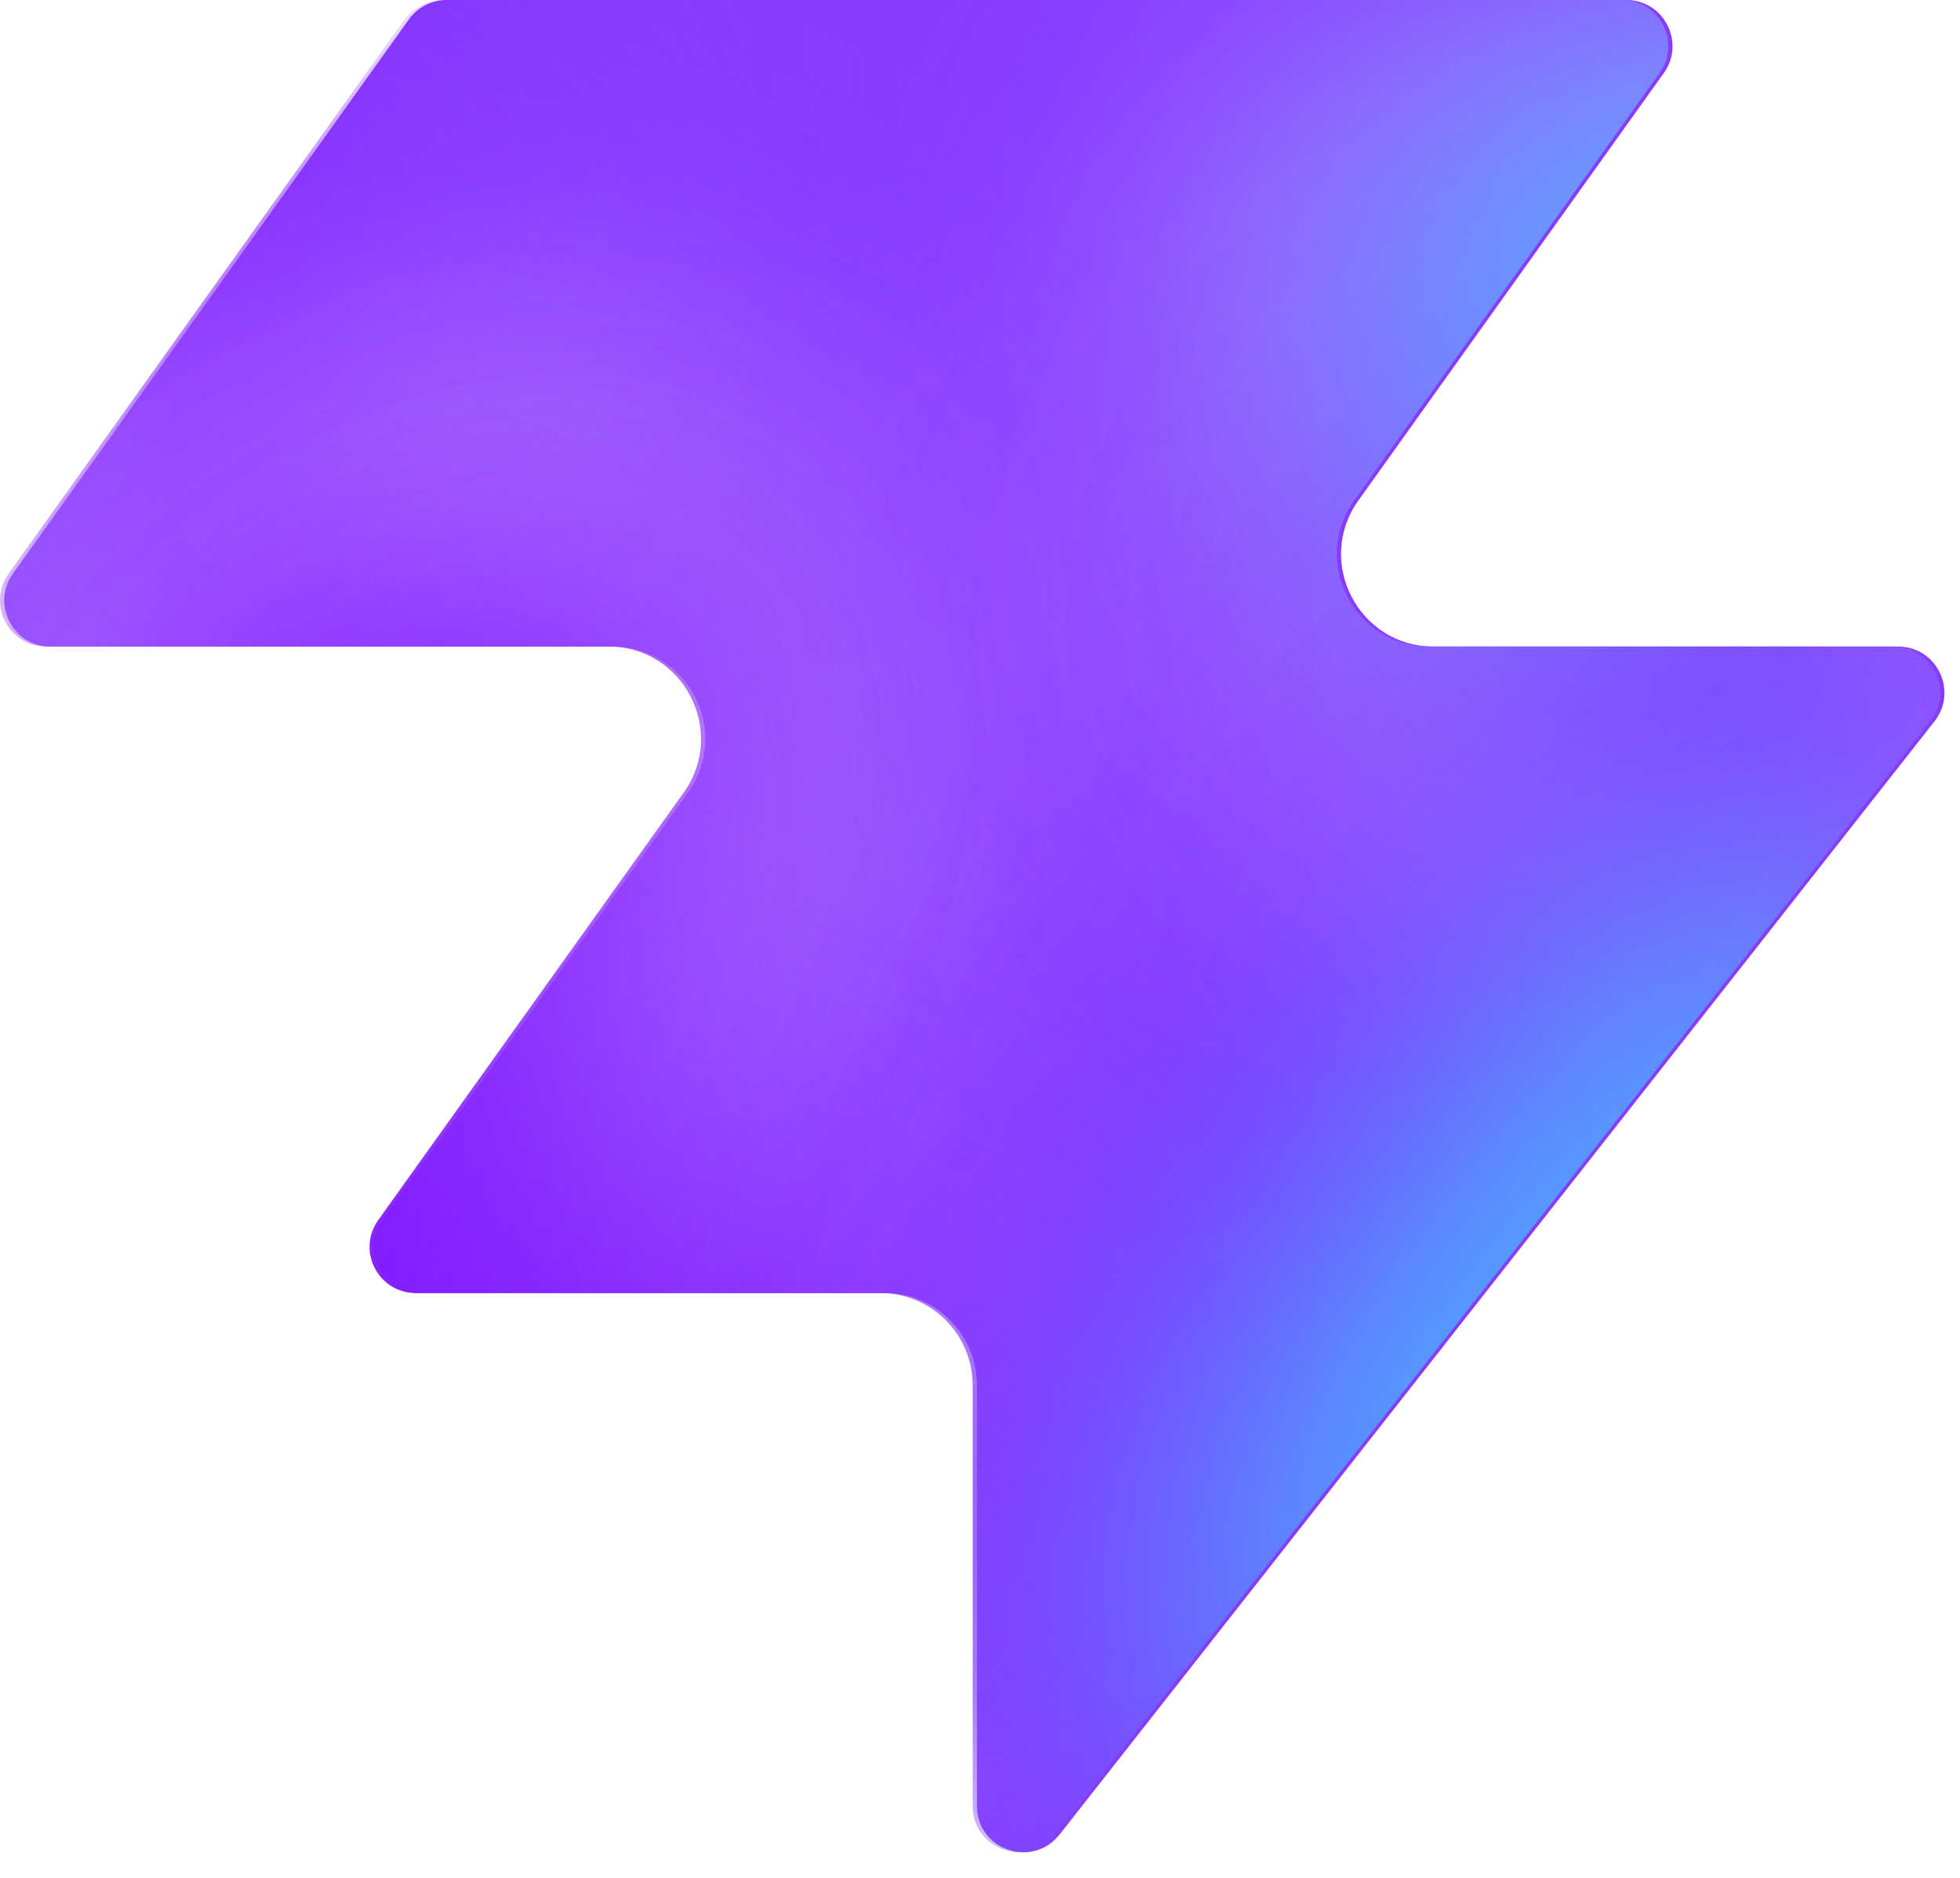
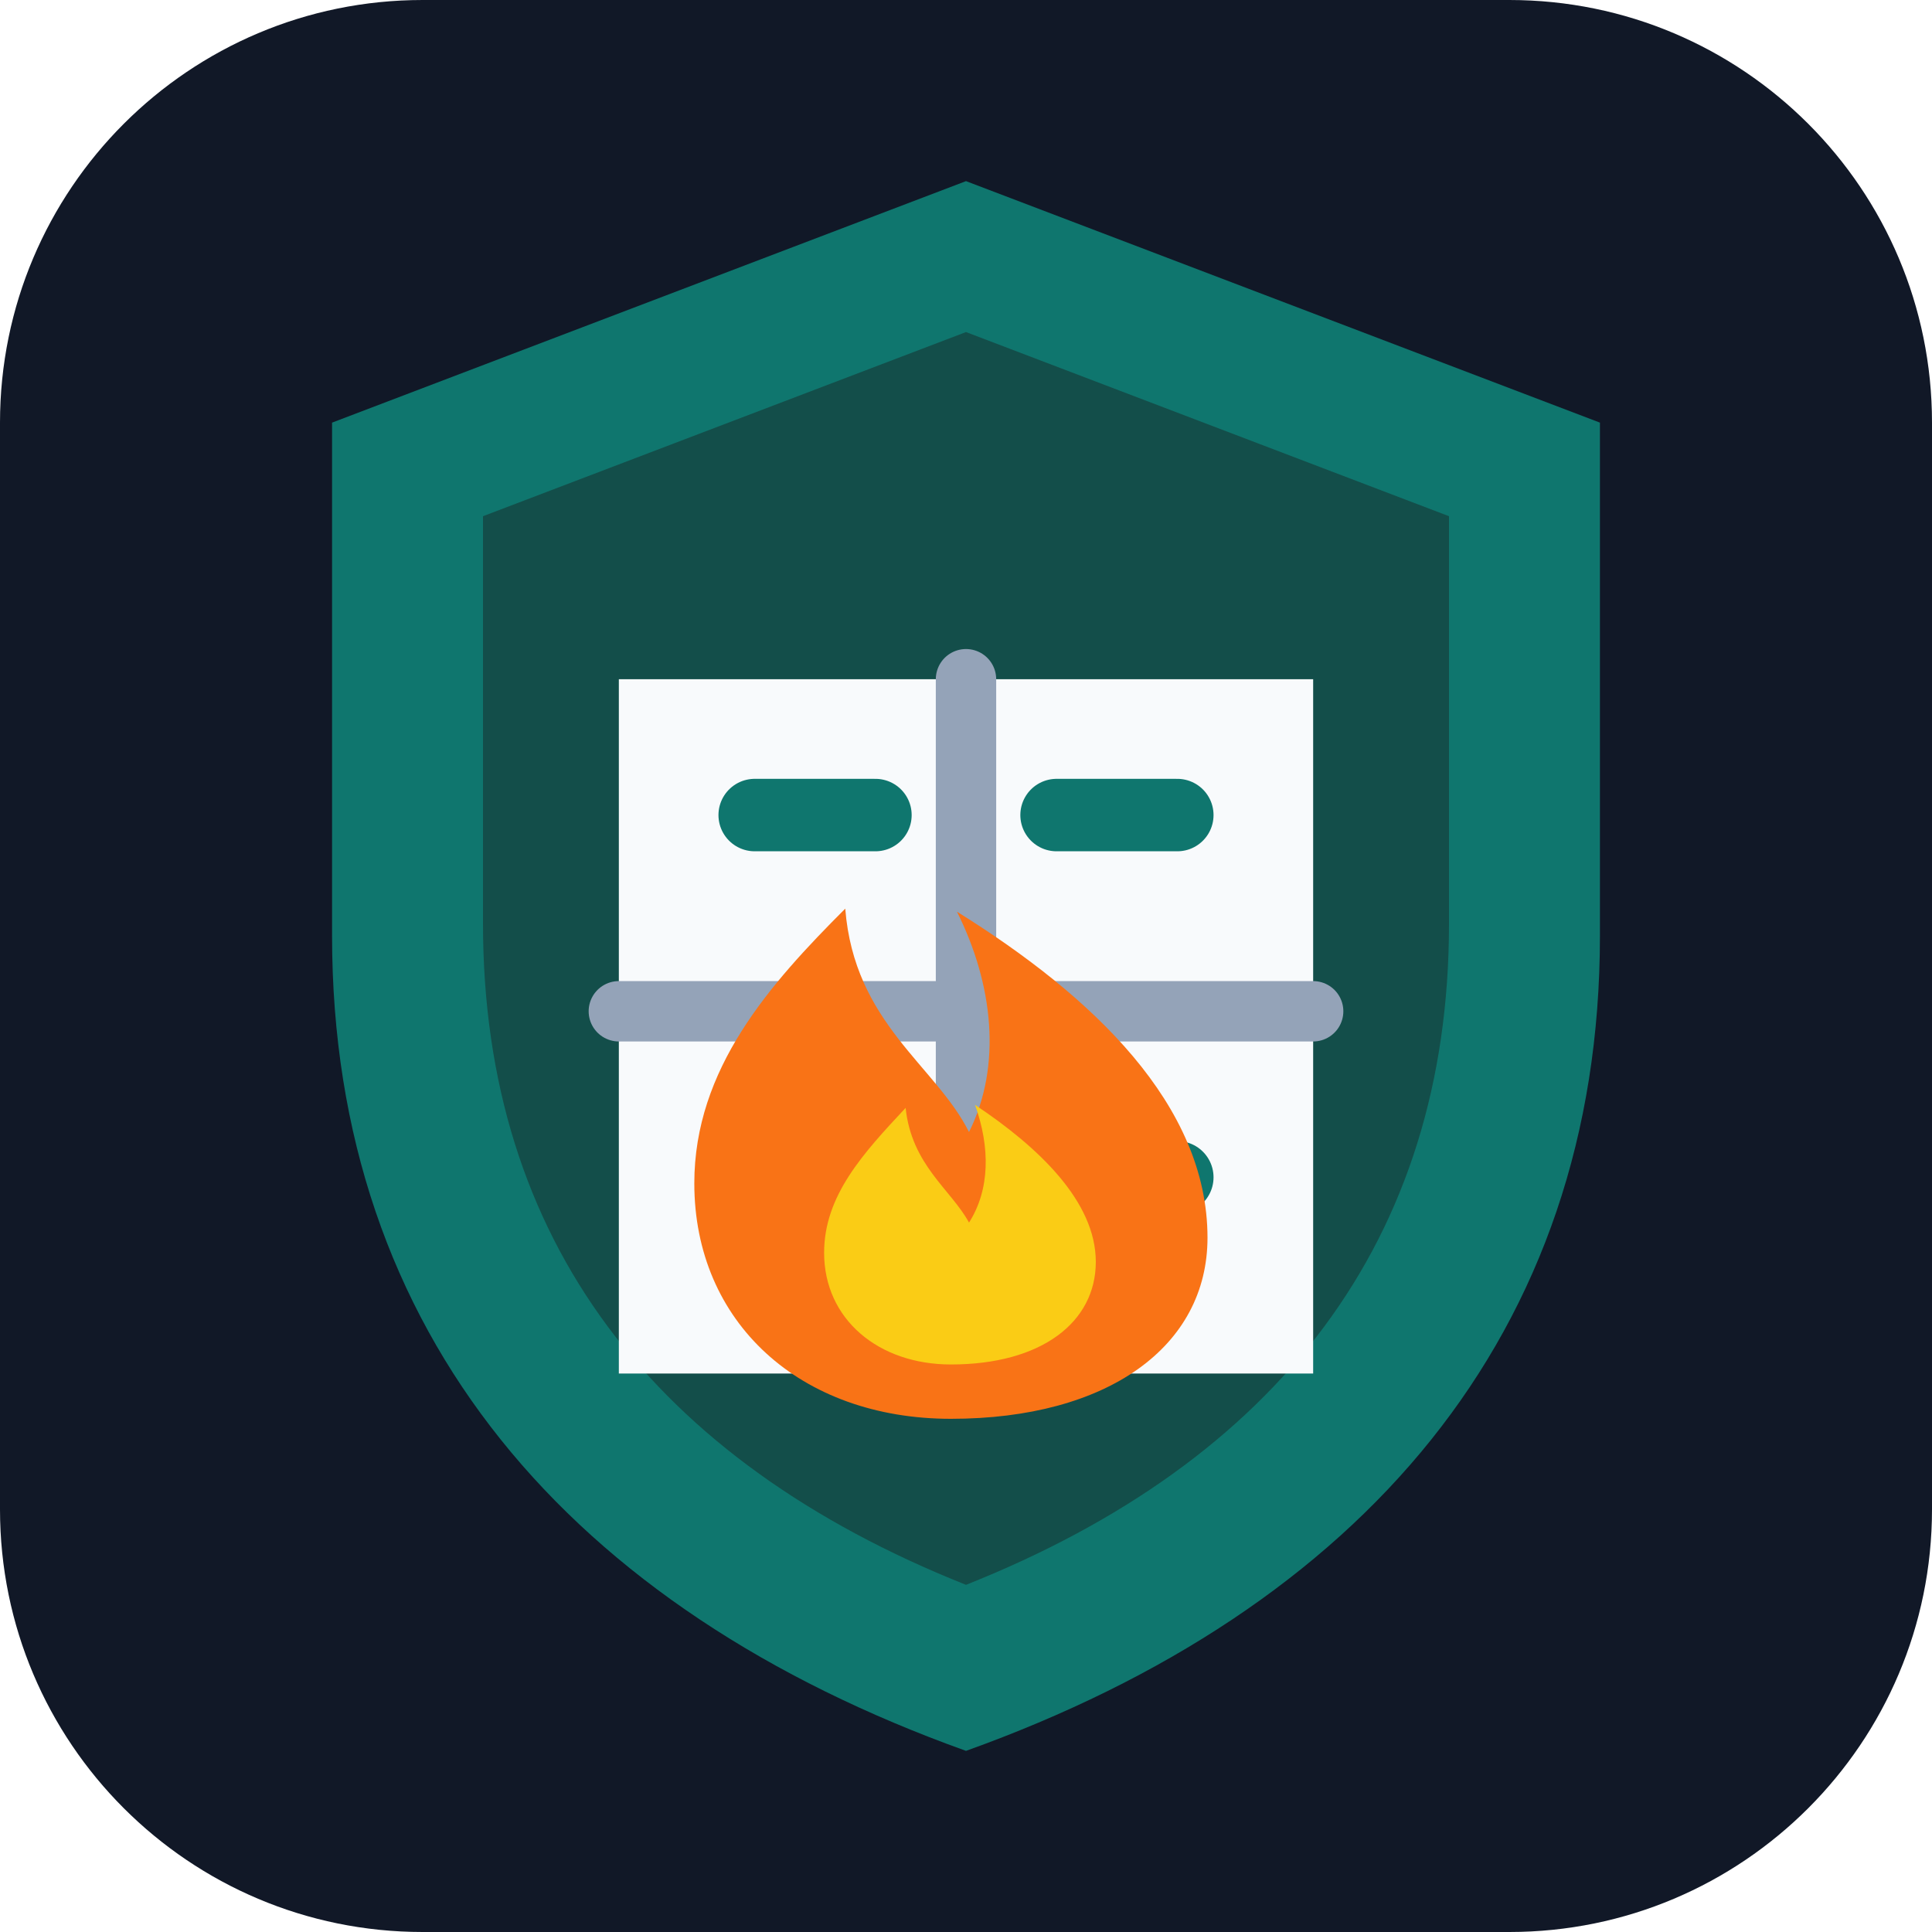
- <svg xmlns="http://www.w3.org/2000/svg" width="48" height="46" fill="none" viewBox="0 0 48 46">
-   <path fill="#863bff" d="M25.946 44.938c-.664.845-2.021.375-2.021-.698V33.937a2.26 2.26 0 0 0-2.262-2.262H10.287c-.92 0-1.456-1.04-.92-1.788l7.48-10.471c1.07-1.497 0-3.578-1.842-3.578H1.237c-.92 0-1.456-1.04-.92-1.788L10.013.474c.214-.297.556-.474.92-.474h28.894c.92 0 1.456 1.04.92 1.788l-7.48 10.471c-1.07 1.498 0 3.579 1.842 3.579h11.377c.943 0 1.473 1.088.89 1.83L25.947 44.94z" style="fill:#863bff;fill:color(display-p3 .525 .23 1);fill-opacity:1" />
-   <mask id="a" width="48" height="46" x="0" y="0" maskUnits="userSpaceOnUse" style="mask-type:alpha">
-     <path fill="#000" d="M25.842 44.938c-.664.844-2.021.375-2.021-.698V33.937a2.26 2.26 0 0 0-2.262-2.262H10.183c-.92 0-1.456-1.04-.92-1.788l7.48-10.471c1.07-1.498 0-3.579-1.842-3.579H1.133c-.92 0-1.456-1.04-.92-1.787L9.91.473c.214-.297.556-.474.92-.474h28.894c.92 0 1.456 1.04.92 1.788l-7.48 10.471c-1.07 1.498 0 3.578 1.842 3.578h11.377c.943 0 1.473 1.088.89 1.832L25.843 44.94z" style="fill:#000;fill-opacity:1" />
-   </mask>
-   <g mask="url(#a)">
-     <g filter="url(#b)">
-       <ellipse cx="5.508" cy="14.704" fill="#ede6ff" rx="5.508" ry="14.704" style="fill:#ede6ff;fill:color(display-p3 .927 .903 1);fill-opacity:1" transform="matrix(.00324 1 1 -.00324 -4.47 31.516)" />
-     </g>
-     <g filter="url(#c)">
-       <ellipse cx="10.399" cy="29.851" fill="#ede6ff" rx="10.399" ry="29.851" style="fill:#ede6ff;fill:color(display-p3 .927 .903 1);fill-opacity:1" transform="matrix(.00324 1 1 -.00324 -39.328 7.883)" />
-     </g>
-     <g filter="url(#d)">
-       <ellipse cx="5.508" cy="30.487" fill="#7e14ff" rx="5.508" ry="30.487" style="fill:#7e14ff;fill:color(display-p3 .492 .077 1);fill-opacity:1" transform="rotate(89.814 -25.913 -14.639)scale(1 -1)" />
-     </g>
-     <g filter="url(#e)">
-       <ellipse cx="5.508" cy="30.599" fill="#7e14ff" rx="5.508" ry="30.599" style="fill:#7e14ff;fill:color(display-p3 .492 .077 1);fill-opacity:1" transform="rotate(89.814 -32.644 -3.334)scale(1 -1)" />
-     </g>
-     <g filter="url(#f)">
-       <ellipse cx="5.508" cy="30.599" fill="#7e14ff" rx="5.508" ry="30.599" style="fill:#7e14ff;fill:color(display-p3 .492 .077 1);fill-opacity:1" transform="matrix(.00324 1 1 -.00324 -34.34 30.47)" />
-     </g>
-     <g filter="url(#g)">
-       <ellipse cx="14.072" cy="22.078" fill="#ede6ff" rx="14.072" ry="22.078" style="fill:#ede6ff;fill:color(display-p3 .927 .903 1);fill-opacity:1" transform="rotate(93.35 24.506 48.493)scale(-1 1)" />
-     </g>
-     <g filter="url(#h)">
-       <ellipse cx="3.47" cy="21.501" fill="#7e14ff" rx="3.47" ry="21.501" style="fill:#7e14ff;fill:color(display-p3 .492 .077 1);fill-opacity:1" transform="rotate(89.009 28.708 47.59)scale(-1 1)" />
-     </g>
-     <g filter="url(#i)">
-       <ellipse cx="3.47" cy="21.501" fill="#7e14ff" rx="3.47" ry="21.501" style="fill:#7e14ff;fill:color(display-p3 .492 .077 1);fill-opacity:1" transform="rotate(89.009 28.708 47.59)scale(-1 1)" />
-     </g>
-     <g filter="url(#j)">
-       <ellipse cx=".387" cy="8.972" fill="#7e14ff" rx="4.407" ry="29.108" style="fill:#7e14ff;fill:color(display-p3 .492 .077 1);fill-opacity:1" transform="rotate(39.51 .387 8.972)" />
-     </g>
-     <g filter="url(#k)">
-       <ellipse cx="47.523" cy="-6.092" fill="#7e14ff" rx="4.407" ry="29.108" style="fill:#7e14ff;fill:color(display-p3 .492 .077 1);fill-opacity:1" transform="rotate(37.892 47.523 -6.092)" />
-     </g>
-     <g filter="url(#l)">
-       <ellipse cx="41.412" cy="6.333" fill="#47bfff" rx="5.971" ry="9.665" style="fill:#47bfff;fill:color(display-p3 .28 .748 1);fill-opacity:1" transform="rotate(37.892 41.412 6.333)" />
-     </g>
-     <g filter="url(#m)">
-       <ellipse cx="-1.879" cy="38.332" fill="#7e14ff" rx="4.407" ry="29.108" style="fill:#7e14ff;fill:color(display-p3 .492 .077 1);fill-opacity:1" transform="rotate(37.892 -1.88 38.332)" />
-     </g>
-     <g filter="url(#n)">
-       <ellipse cx="-1.879" cy="38.332" fill="#7e14ff" rx="4.407" ry="29.108" style="fill:#7e14ff;fill:color(display-p3 .492 .077 1);fill-opacity:1" transform="rotate(37.892 -1.88 38.332)" />
-     </g>
-     <g filter="url(#o)">
-       <ellipse cx="35.651" cy="29.907" fill="#7e14ff" rx="4.407" ry="29.108" style="fill:#7e14ff;fill:color(display-p3 .492 .077 1);fill-opacity:1" transform="rotate(37.892 35.651 29.907)" />
-     </g>
-     <g filter="url(#p)">
-       <ellipse cx="38.418" cy="32.4" fill="#47bfff" rx="5.971" ry="15.297" style="fill:#47bfff;fill:color(display-p3 .28 .748 1);fill-opacity:1" transform="rotate(37.892 38.418 32.4)" />
-     </g>
-   </g>
-   <defs>
-     <filter id="b" width="60.045" height="41.654" x="-19.77" y="16.149" color-interpolation-filters="sRGB" filterUnits="userSpaceOnUse">
-       <feFlood flood-opacity="0" result="BackgroundImageFix" />
-       <feBlend in="SourceGraphic" in2="BackgroundImageFix" result="shape" />
-       <feGaussianBlur result="effect1_foregroundBlur_2002_17158" stdDeviation="7.659" />
-     </filter>
-     <filter id="c" width="90.34" height="51.437" x="-54.613" y="-7.533" color-interpolation-filters="sRGB" filterUnits="userSpaceOnUse">
-       <feFlood flood-opacity="0" result="BackgroundImageFix" />
-       <feBlend in="SourceGraphic" in2="BackgroundImageFix" result="shape" />
-       <feGaussianBlur result="effect1_foregroundBlur_2002_17158" stdDeviation="7.659" />
-     </filter>
-     <filter id="d" width="79.355" height="29.4" x="-49.64" y="2.03" color-interpolation-filters="sRGB" filterUnits="userSpaceOnUse">
-       <feFlood flood-opacity="0" result="BackgroundImageFix" />
-       <feBlend in="SourceGraphic" in2="BackgroundImageFix" result="shape" />
-       <feGaussianBlur result="effect1_foregroundBlur_2002_17158" stdDeviation="4.596" />
-     </filter>
-     <filter id="e" width="79.579" height="29.4" x="-45.045" y="20.029" color-interpolation-filters="sRGB" filterUnits="userSpaceOnUse">
-       <feFlood flood-opacity="0" result="BackgroundImageFix" />
-       <feBlend in="SourceGraphic" in2="BackgroundImageFix" result="shape" />
-       <feGaussianBlur result="effect1_foregroundBlur_2002_17158" stdDeviation="4.596" />
-     </filter>
-     <filter id="f" width="79.579" height="29.4" x="-43.513" y="21.178" color-interpolation-filters="sRGB" filterUnits="userSpaceOnUse">
-       <feFlood flood-opacity="0" result="BackgroundImageFix" />
-       <feBlend in="SourceGraphic" in2="BackgroundImageFix" result="shape" />
-       <feGaussianBlur result="effect1_foregroundBlur_2002_17158" stdDeviation="4.596" />
-     </filter>
-     <filter id="g" width="74.749" height="58.852" x="15.756" y="-17.901" color-interpolation-filters="sRGB" filterUnits="userSpaceOnUse">
-       <feFlood flood-opacity="0" result="BackgroundImageFix" />
-       <feBlend in="SourceGraphic" in2="BackgroundImageFix" result="shape" />
-       <feGaussianBlur result="effect1_foregroundBlur_2002_17158" stdDeviation="7.659" />
-     </filter>
-     <filter id="h" width="61.377" height="25.362" x="23.548" y="2.284" color-interpolation-filters="sRGB" filterUnits="userSpaceOnUse">
-       <feFlood flood-opacity="0" result="BackgroundImageFix" />
-       <feBlend in="SourceGraphic" in2="BackgroundImageFix" result="shape" />
-       <feGaussianBlur result="effect1_foregroundBlur_2002_17158" stdDeviation="4.596" />
-     </filter>
-     <filter id="i" width="61.377" height="25.362" x="23.548" y="2.284" color-interpolation-filters="sRGB" filterUnits="userSpaceOnUse">
-       <feFlood flood-opacity="0" result="BackgroundImageFix" />
-       <feBlend in="SourceGraphic" in2="BackgroundImageFix" result="shape" />
-       <feGaussianBlur result="effect1_foregroundBlur_2002_17158" stdDeviation="4.596" />
-     </filter>
-     <filter id="j" width="56.045" height="63.649" x="-27.636" y="-22.853" color-interpolation-filters="sRGB" filterUnits="userSpaceOnUse">
-       <feFlood flood-opacity="0" result="BackgroundImageFix" />
-       <feBlend in="SourceGraphic" in2="BackgroundImageFix" result="shape" />
-       <feGaussianBlur result="effect1_foregroundBlur_2002_17158" stdDeviation="4.596" />
-     </filter>
-     <filter id="k" width="54.814" height="64.646" x="20.116" y="-38.415" color-interpolation-filters="sRGB" filterUnits="userSpaceOnUse">
-       <feFlood flood-opacity="0" result="BackgroundImageFix" />
-       <feBlend in="SourceGraphic" in2="BackgroundImageFix" result="shape" />
-       <feGaussianBlur result="effect1_foregroundBlur_2002_17158" stdDeviation="4.596" />
-     </filter>
-     <filter id="l" width="33.541" height="35.313" x="24.641" y="-11.323" color-interpolation-filters="sRGB" filterUnits="userSpaceOnUse">
-       <feFlood flood-opacity="0" result="BackgroundImageFix" />
-       <feBlend in="SourceGraphic" in2="BackgroundImageFix" result="shape" />
-       <feGaussianBlur result="effect1_foregroundBlur_2002_17158" stdDeviation="4.596" />
-     </filter>
-     <filter id="m" width="54.814" height="64.646" x="-29.286" y="6.009" color-interpolation-filters="sRGB" filterUnits="userSpaceOnUse">
-       <feFlood flood-opacity="0" result="BackgroundImageFix" />
-       <feBlend in="SourceGraphic" in2="BackgroundImageFix" result="shape" />
-       <feGaussianBlur result="effect1_foregroundBlur_2002_17158" stdDeviation="4.596" />
-     </filter>
-     <filter id="n" width="54.814" height="64.646" x="-29.286" y="6.009" color-interpolation-filters="sRGB" filterUnits="userSpaceOnUse">
-       <feFlood flood-opacity="0" result="BackgroundImageFix" />
-       <feBlend in="SourceGraphic" in2="BackgroundImageFix" result="shape" />
-       <feGaussianBlur result="effect1_foregroundBlur_2002_17158" stdDeviation="4.596" />
-     </filter>
-     <filter id="o" width="54.814" height="64.646" x="8.244" y="-2.416" color-interpolation-filters="sRGB" filterUnits="userSpaceOnUse">
-       <feFlood flood-opacity="0" result="BackgroundImageFix" />
-       <feBlend in="SourceGraphic" in2="BackgroundImageFix" result="shape" />
-       <feGaussianBlur result="effect1_foregroundBlur_2002_17158" stdDeviation="4.596" />
-     </filter>
-     <filter id="p" width="39.409" height="43.623" x="18.713" y="10.588" color-interpolation-filters="sRGB" filterUnits="userSpaceOnUse">
-       <feFlood flood-opacity="0" result="BackgroundImageFix" />
-       <feBlend in="SourceGraphic" in2="BackgroundImageFix" result="shape" />
-       <feGaussianBlur result="effect1_foregroundBlur_2002_17158" stdDeviation="4.596" />
-     </filter>
-   </defs>
+ <svg xmlns="http://www.w3.org/2000/svg" viewBox="0 0 64 64" role="img" aria-labelledby="title desc">
+   <rect width="64" height="64" rx="14" fill="#111827" />
+   <path d="M32 6 53 14v17c0 13.2-7.9 22.3-21 27-13.1-4.7-21-13.8-21-27V14l21-8Z" fill="#0f766e" />
+   <path d="M32 11 48 17.1v13.5c0 10.5-5.7 17.8-16 21.9-10.3-4.1-16-11.4-16-21.9V17.1L32 11Z" fill="#134e4a" />
+   <path d="M20.5 22.5h23v23h-23z" fill="#f8fafc" />
+   <path d="M20.5 33.5h23M32 22.5v23" stroke="#94a3b8" stroke-width="2" stroke-linecap="round" />
+   <path d="M25 27h4M35 27h4M35 39h4" stroke="#0f766e" stroke-width="2.4" stroke-linecap="round" />
+   <path d="M31.5 47c-5 0-8.5-3.2-8.5-7.8 0-3.8 2.5-6.6 5-9.1.3 3.8 3 5.2 4.1 7.4 1.1-2.2.8-4.9-.4-7.3 4.5 2.8 8.3 6.4 8.3 10.8 0 3.6-3.3 6-8.5 6Z" fill="#f97316" />
+   <path d="M31.5 45.2c-2.4 0-4.2-1.5-4.2-3.7 0-1.9 1.3-3.3 2.7-4.8.2 1.9 1.5 2.7 2.1 3.8.7-1.1.7-2.5.2-3.9 2.1 1.4 4 3.2 4 5.2 0 2-1.8 3.4-4.8 3.4Z" fill="#facc15" />
</svg>
